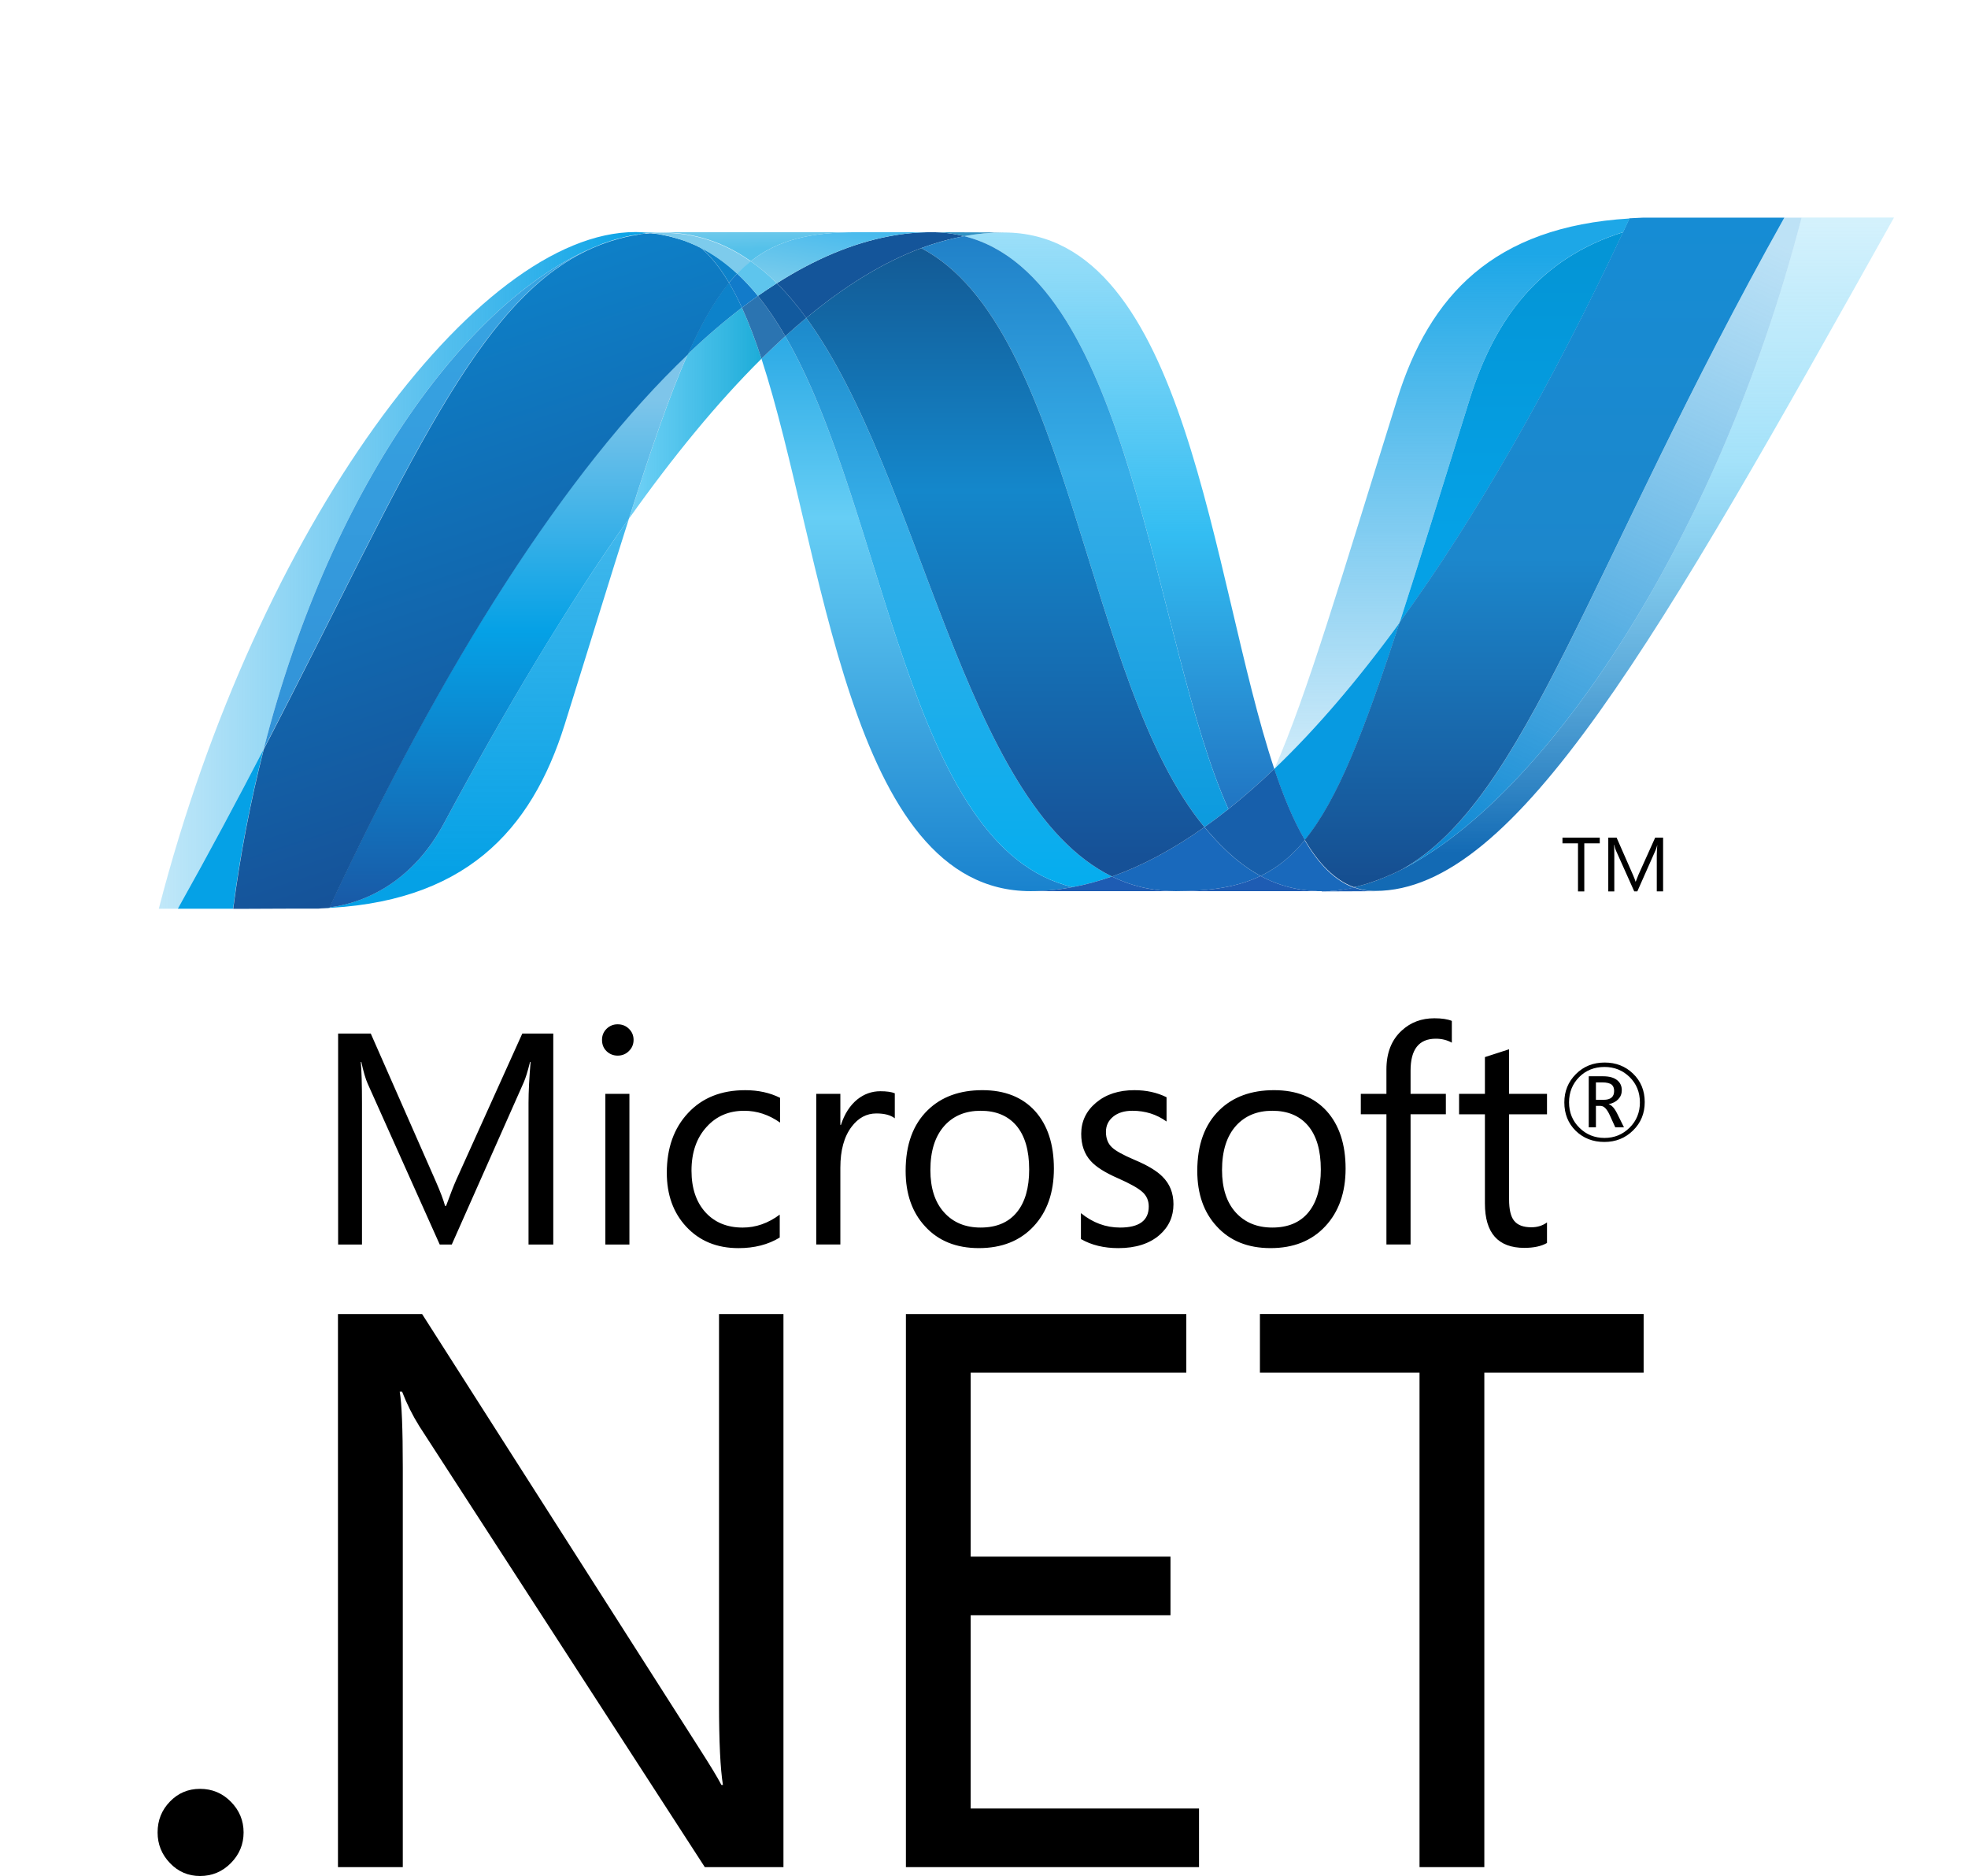
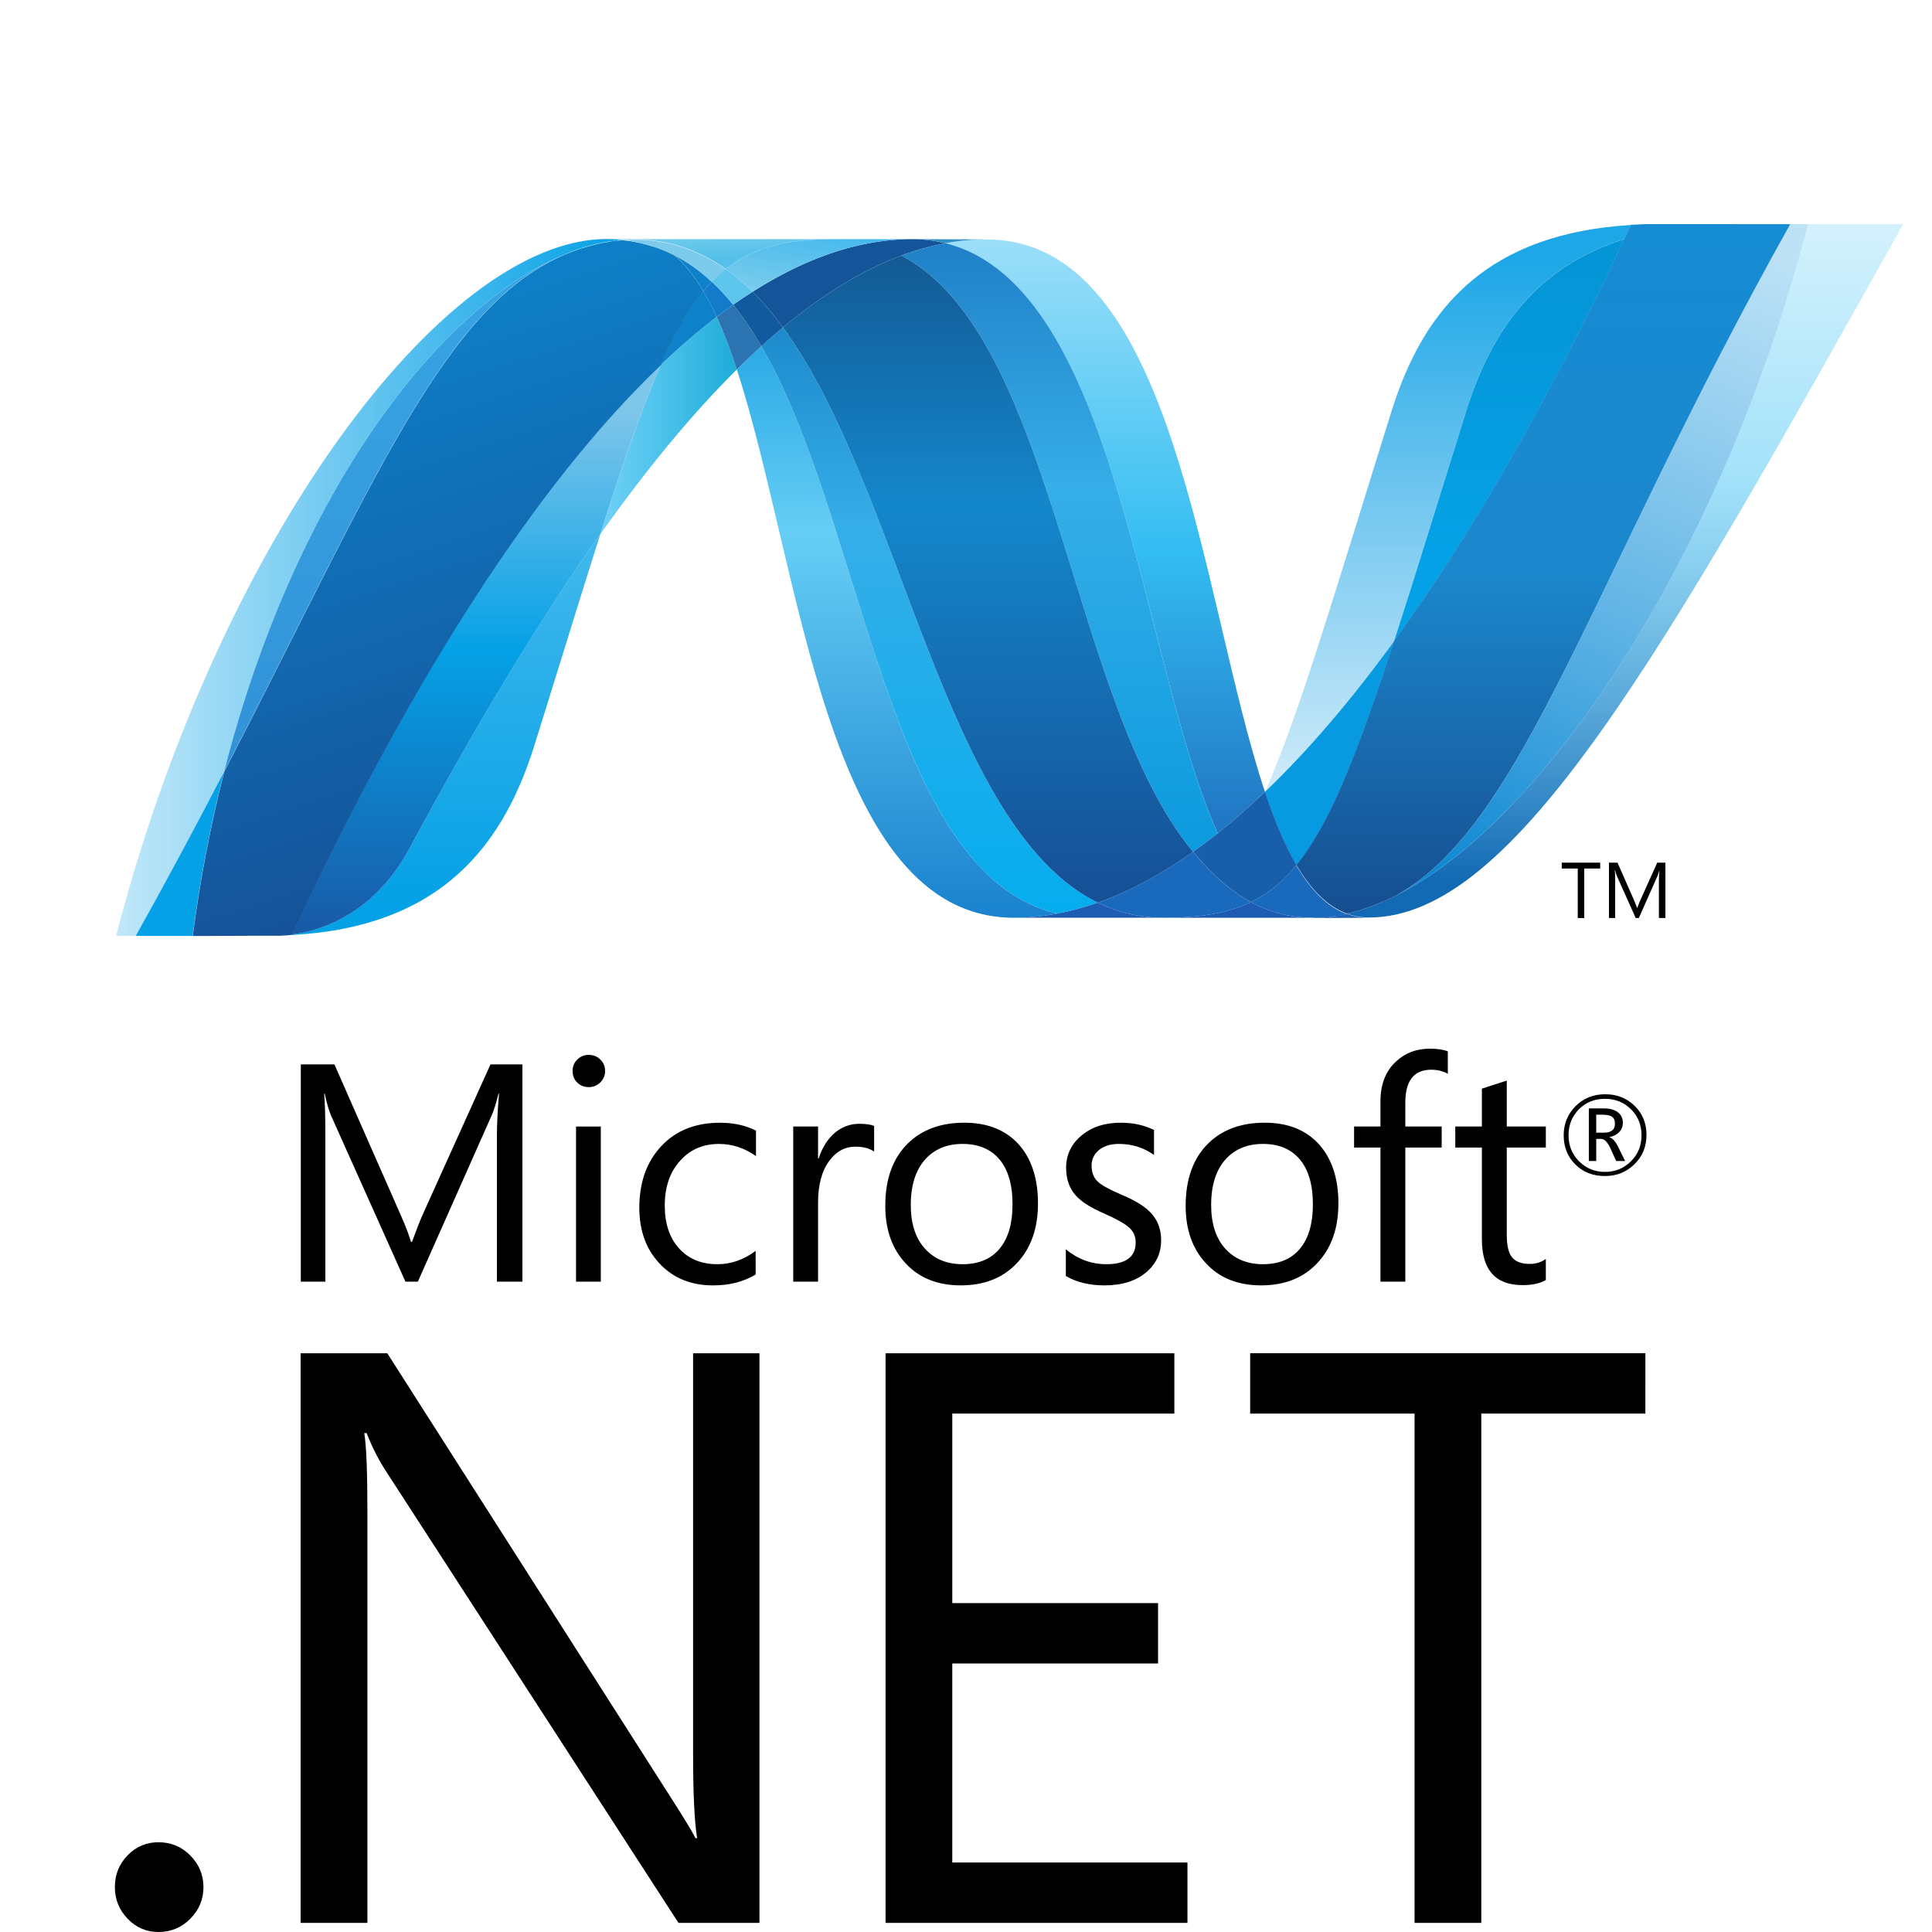
- <svg xmlns="http://www.w3.org/2000/svg" height="2383" preserveAspectRatio="xMidYMid" width="2500" viewBox="-10.631 -31.883 265.108 274.92">
+ <svg xmlns="http://www.w3.org/2000/svg" height="50" preserveAspectRatio="xMidYMid" width="50" viewBox="-10.631 -31.883 265.108 274.92">
  <linearGradient id="a" x1="49.997%" x2="49.997%" y1="-19.516%" y2="129.625%">
    <stop offset="0" stop-color="#0994dc" />
    <stop offset=".35" stop-color="#66cef5" />
    <stop offset=".846" stop-color="#127bca" />
    <stop offset="1" stop-color="#127bca" />
  </linearGradient>
  <linearGradient id="b" x1="50.001%" x2="50.001%" y1="-19.516%" y2="129.624%">
    <stop offset="0" stop-color="#0e76bc" />
    <stop offset=".36" stop-color="#36aee8" />
    <stop offset=".846" stop-color="#00adef" />
    <stop offset="1" stop-color="#00adef" />
  </linearGradient>
  <linearGradient id="c" x1="49.999%" x2="49.999%" y1="110.922%" y2="-6.214%">
    <stop offset="0" stop-color="#1c63b7" />
    <stop offset=".5" stop-color="#33bdf2" />
    <stop offset="1" stop-color="#33bdf2" stop-opacity=".42" />
  </linearGradient>
  <linearGradient id="d" x1="50.001%" x2="50.001%" y1="-19.515%" y2="129.627%">
    <stop offset="0" stop-color="#166ab8" />
    <stop offset=".4" stop-color="#36aee8" />
    <stop offset=".846" stop-color="#0798dd" />
    <stop offset="1" stop-color="#0798dd" />
  </linearGradient>
  <linearGradient id="e" x1="49.999%" x2="49.999%" y1="-19.521%" y2="129.627%">
    <stop offset="0" stop-color="#124379" />
    <stop offset=".39" stop-color="#1487cb" />
    <stop offset=".78" stop-color="#165197" />
    <stop offset="1" stop-color="#165197" />
  </linearGradient>
  <linearGradient id="f" x1="0%" y1="50.001%" y2="50.001%">
    <stop offset="0" stop-color="#33bdf2" stop-opacity=".698" />
    <stop offset="1" stop-color="#1dacd8" />
  </linearGradient>
  <linearGradient id="g" x1="50.01%" x2="50.01%" y1="94.686%" y2="-3.025%">
    <stop offset="0" stop-color="#136ab4" />
    <stop offset=".6" stop-color="#59caf5" stop-opacity=".549" />
    <stop offset="1" stop-color="#59caf5" stop-opacity=".235" />
  </linearGradient>
  <linearGradient id="h" x1="-.001%" x2="99.999%" y1="50%" y2="50%">
    <stop offset="0" stop-color="#05a1e6" stop-opacity=".247" />
    <stop offset="1" stop-color="#05a1e6" />
  </linearGradient>
  <linearGradient id="i" x1="49.998%" x2="49.998%" y1="124.314%" y2="-9.421%">
    <stop offset="0" stop-color="#318ed5" />
    <stop offset="1" stop-color="#38a7e4" />
  </linearGradient>
  <linearGradient id="j" x1="49.999%" x2="49.999%" y1="91.2%" y2="-76.785%">
    <stop offset="0" stop-color="#05a1e6" />
    <stop offset="1" stop-color="#05a1e6" stop-opacity=".549" />
  </linearGradient>
  <linearGradient id="k" x1="50%" x2="50%" y1="100.01%" y2=".01%">
    <stop offset="0" stop-color="#1959a6" />
    <stop offset=".5" stop-color="#05a1e6" />
    <stop offset=".918" stop-color="#7ec5ea" />
    <stop offset="1" stop-color="#7ec5ea" />
  </linearGradient>
  <linearGradient id="l" x1="59.804%" x2="38.471%" y1="94.568%" y2="5.755%">
    <stop offset="0" stop-color="#165096" />
    <stop offset="1" stop-color="#0d82ca" />
  </linearGradient>
  <linearGradient id="m" x1="49.995%" x2="49.995%" y1="76.998%" y2="-3.299%">
    <stop offset="0" stop-color="#05a1e6" />
    <stop offset=".874" stop-color="#0495d6" />
    <stop offset="1" stop-color="#0495d6" />
  </linearGradient>
  <linearGradient id="n" x1="65.263%" x2="34.263%" y1="-4.161%" y2="105.844%">
    <stop offset="0" stop-color="#38a7e4" stop-opacity=".329" />
    <stop offset=".962" stop-color="#0e88d3" />
    <stop offset="1" stop-color="#0e88d3" />
  </linearGradient>
  <linearGradient id="o" x1="50.017%" x2="50.017%" y1="-.296%" y2="101.882%">
    <stop offset="0" stop-color="#168cd4" />
    <stop offset=".5" stop-color="#1c87cc" />
    <stop offset="1" stop-color="#154b8d" />
  </linearGradient>
  <linearGradient id="p" x1="16.674%" x2="87.813%" y1="205.565%" y2="-19.836%">
    <stop offset="0" stop-color="#97d6ee" />
    <stop offset=".703" stop-color="#55c1ea" />
    <stop offset="1" stop-color="#55c1ea" />
  </linearGradient>
  <linearGradient id="q" x1="6.89%" x2="75.783%" y1="6.3%" y2="116.771%">
    <stop offset="0" stop-color="#7accec" />
    <stop offset="1" stop-color="#3fb7ed" />
  </linearGradient>
  <linearGradient id="r" x1="49.997%" x2="49.997%" y1="6.363%" y2="127.961%">
    <stop offset="0" stop-color="#1da7e7" />
    <stop offset="1" stop-color="#37abe7" stop-opacity="0" />
  </linearGradient>
  <path d="M214.27 128.006c0-.43-.119-.737-.36-.937-.269-.216-.733-.331-1.379-.331h-.928v2.552h1.12c1.035 0 1.546-.43 1.546-1.284zm1.447 5.32h-1.276l-.814-1.795c-.413-.9-.855-1.35-1.337-1.35h-.687v3.145h-1.052v-7.484h2.107c.936 0 1.64.203 2.122.626.41.364.614.83.614 1.41 0 .516-.167.95-.503 1.31-.327.363-.798.609-1.399.736v.032c.417.098.834.556 1.24 1.382l.985 1.992zm2.33-3.668c0-1.473-.502-2.716-1.504-3.702-1.006-.985-2.233-1.48-3.68-1.48-1.494 0-2.737.495-3.722 1.489-.986.998-1.477 2.233-1.477 3.693 0 1.493.512 2.74 1.526 3.734 1.002.993 2.229 1.484 3.672 1.484 1.436 0 2.662-.495 3.673-1.501 1.01-.99 1.513-2.233 1.513-3.717zm.708-.033c0 1.653-.568 3.04-1.709 4.155-1.141 1.125-2.54 1.685-4.212 1.685-1.685 0-3.084-.552-4.196-1.636-1.113-1.1-1.665-2.482-1.665-4.159 0-1.64.565-3.018 1.693-4.15 1.129-1.13 2.536-1.693 4.217-1.693 1.648 0 3.03.54 4.15 1.615 1.15 1.104 1.722 2.494 1.722 4.183zM58.8 150.495h-3.628v-20.76c0-1.64.108-3.635.3-5.99h-.08c-.34 1.377-.651 2.375-.925 2.993l-10.543 23.757h-1.767L31.593 126.91c-.297-.659-.609-1.718-.924-3.166h-.078c.11 1.24.173 3.248.173 6.032v20.719h-3.497V119.58h4.785l9.484 21.556c.716 1.624 1.178 2.86 1.403 3.702h.15c.618-1.69 1.108-2.957 1.48-3.792l9.689-21.466h4.54v30.914zM69.957 150.494h-3.525v-22.076h3.525zm.61-29.99c0 .65-.23 1.194-.683 1.64-.446.446-.998.67-1.644.67-.63 0-1.178-.215-1.628-.645-.45-.434-.67-.986-.67-1.665 0-.638.222-1.182.67-1.623a2.24 2.24 0 0 1 1.628-.655c.646 0 1.198.213 1.644.655.454.441.683.985.683 1.623zM91.988 149.472c-1.693 1.039-3.714 1.554-6.049 1.554-3.165 0-5.713-1.05-7.66-3.149-1.89-2.036-2.842-4.666-2.842-7.889 0-3.615 1.035-6.543 3.12-8.768 2.074-2.229 4.863-3.341 8.372-3.341 1.918 0 3.62.376 5.108 1.12v3.628c-1.648-1.157-3.39-1.73-5.26-1.73-2.249 0-4.077.785-5.496 2.352-1.476 1.603-2.225 3.746-2.225 6.42 0 2.569.683 4.601 2.041 6.102 1.362 1.493 3.174 2.241 5.46 2.241 1.93 0 3.738-.634 5.43-1.897zM108.85 132c-.622-.479-1.518-.712-2.7-.712-1.435 0-2.642.642-3.619 1.938-1.108 1.448-1.66 3.452-1.66 6.012v11.255h-3.534v-22.076h3.534v4.552h.085c.52-1.612 1.321-2.851 2.392-3.73 1.002-.802 2.135-1.207 3.382-1.207.941 0 1.64.102 2.119.301v3.665zM128.543 139.496c0-2.826-.638-4.985-1.914-6.466-1.239-1.423-2.97-2.135-5.198-2.135-2.196 0-3.959.72-5.276 2.16-1.394 1.537-2.09 3.709-2.09 6.527 0 2.642.663 4.715 2 6.195 1.33 1.489 3.12 2.233 5.366 2.233 2.323 0 4.102-.756 5.32-2.261 1.195-1.472 1.792-3.554 1.792-6.253m3.623-.125c0 3.518-.993 6.344-2.973 8.462-1.987 2.127-4.662 3.19-8.024 3.19-3.312 0-5.95-1.063-7.884-3.19-1.894-2.049-2.847-4.756-2.847-8.122 0-3.84 1.076-6.801 3.235-8.903 1.996-1.95 4.666-2.932 8.012-2.932 3.292 0 5.864 1.026 7.717 3.059 1.836 2.044 2.764 4.858 2.764 8.436M149.69 144.588c0 1.807-.675 3.304-2.029 4.498-1.476 1.292-3.504 1.939-6.056 1.939-2.09 0-3.922-.438-5.476-1.33v-3.799c1.73 1.407 3.64 2.115 5.738 2.115 2.797 0 4.2-1.03 4.2-3.084 0-.863-.308-1.579-.929-2.13-.621-.565-1.828-1.24-3.623-2.03-1.849-.809-3.166-1.639-3.942-2.502-.933-1.023-1.403-2.351-1.403-3.987 0-1.833.732-3.358 2.18-4.573 1.451-1.218 3.316-1.828 5.606-1.828 1.755 0 3.325.344 4.72 1.035v3.558c-1.456-1.051-3.12-1.575-5.01-1.575-1.17 0-2.11.292-2.81.86-.707.58-1.063 1.32-1.063 2.224 0 .978.298 1.738.888 2.282.523.503 1.635 1.117 3.312 1.832 1.885.79 3.247 1.608 4.077 2.446 1.076 1.06 1.62 2.409 1.62 4.049M171.285 139.496c0-2.826-.638-4.985-1.918-6.466-1.235-1.423-2.97-2.135-5.194-2.135-2.196 0-3.959.72-5.284 2.16-1.39 1.537-2.082 3.709-2.082 6.527 0 2.642.663 4.715 1.988 6.195 1.345 1.489 3.137 2.233 5.378 2.233 2.327 0 4.102-.756 5.32-2.261 1.194-1.472 1.792-3.554 1.792-6.253m3.631-.125c0 3.518-1.002 6.344-2.985 8.462-1.98 2.127-4.654 3.19-8.016 3.19-3.317 0-5.955-1.063-7.889-3.19-1.893-2.049-2.846-4.756-2.846-8.122 0-3.84 1.083-6.801 3.23-8.903 1.996-1.95 4.671-2.932 8.02-2.932 3.293 0 5.86 1.026 7.71 3.059 1.84 2.044 2.776 4.858 2.776 8.436M190.486 120.917c-.695-.385-1.467-.581-2.347-.581-2.474 0-3.701 1.558-3.701 4.679v3.402h5.173v2.994h-5.173v19.082H180.9V131.41h-3.754v-2.994h3.754v-3.578c0-2.43.745-4.336 2.258-5.71 1.296-1.194 2.883-1.787 4.768-1.787 1.093 0 1.943.131 2.56.385zM204.433 150.271c-.834.479-1.947.716-3.321.716-3.852 0-5.778-2.172-5.778-6.515v-13.058h-3.787v-2.998h3.787v-5.386c1.128-.356 2.302-.744 3.541-1.145v6.531h5.558v2.998h-5.558v12.457c0 1.48.242 2.54.748 3.153.512.634 1.346.945 2.524.945.879 0 1.64-.236 2.286-.712z" />
  <g>
    <path d="M13.414 236.653c0 1.73-.617 3.226-1.864 4.49-1.244 1.26-2.753 1.894-4.524 1.894-1.73 0-3.202-.634-4.408-1.894-1.207-1.264-1.808-2.76-1.808-4.49 0-1.78.601-3.28 1.808-4.523 1.206-1.248 2.678-1.865 4.408-1.865 1.771 0 3.28.626 4.524 1.89 1.247 1.263 1.864 2.764 1.864 4.498M92.531 241.737H81.007l-41.833-64.604a29.646 29.646 0 0 1-2.536-5.088h-.344c.298 1.73.45 5.443.45 11.132v58.56h-9.5v-81.053h12.33l40.582 63.586c1.616 2.523 2.72 4.33 3.28 5.419h.226c-.377-2.332-.573-6.307-.573-11.918v-57.087h9.443v81.053zM153.436 241.737h-42.958v-81.053h41.093v8.589h-31.6v26.962h29.282v8.593H119.97v28.316h33.465zM218.595 169.274h-23.347v72.464h-9.497v-72.464H162.36v-8.593h56.236z" />
  </g>
  <g>
    <path d="M88.5 20.689c9.164 28.026 12.636 78.022 39.436 78.022 2.04 0 4.102-.2 6.171-.594-24.362-5.68-27.25-55.132-42.115-80.741a123.34 123.34 0 0 0-3.493 3.313" fill="url(#a)" transform="translate(.81)" />
    <path d="M91.992 17.376c14.866 25.609 17.753 75.061 42.115 80.741 1.914-.351 3.832-.883 5.754-1.554C117.994 85.85 111.95 37.828 95.067 14.71a105.202 105.202 0 0 0-3.075 2.667" fill="url(#b)" transform="translate(.81)" />
    <path d="M114.221 2.145c-2.036 0-4.102.2-6.175.594-5.423 1.022-10.931 3.357-16.485 6.89 1.517 1.497 2.96 3.21 4.318 5.08 5.648-4.687 11.26-8.15 16.85-10.232a37.568 37.568 0 0 1 6.285-1.747 19.364 19.364 0 0 0-4.793-.585" fill="#14559a" />
    <path d="M156.931 86.687a98.185 98.185 0 0 0 6.724-5.893c-9.312-27.896-12.645-78.607-39.633-78.607-1.93 0-3.877.18-5.82.54 24.583 6.114 27.732 59.598 38.73 83.96" fill="url(#c)" transform="translate(.81)" />
    <path d="M119.013 2.728a19.382 19.382 0 0 0-4.793-.584l10.613.039c-1.93 0-3.877.18-5.82.544" fill="#3092c4" />
    <path d="M157.27 92.613c-1.055-1.006-2.057-2.11-3.043-3.288-4.54 3.214-9.062 5.652-13.556 7.238a20.881 20.881 0 0 0 5.054 1.722 21.42 21.42 0 0 0 4.307.426c5.042 0 9.03-.597 12.424-2.225-1.869-1.01-3.583-2.32-5.186-3.873" fill="#1969bc" />
    <path d="M111.917 4.481c22.018 11.516 23.932 63.668 41.501 84.844a74.585 74.585 0 0 0 3.51-2.638c-10.998-24.362-14.143-77.85-38.721-83.96a38.06 38.06 0 0 0-6.29 1.754" fill="url(#d)" transform="translate(.81)" />
    <path d="M95.067 14.71c16.882 23.118 22.927 71.139 44.794 81.853 4.495-1.586 9.018-4.024 13.557-7.238-17.569-21.176-19.483-73.328-41.501-84.844-5.59 2.078-11.202 5.541-16.85 10.228" fill="url(#e)" transform="translate(.81)" />
    <path d="M77.698 20.014c-2.646 5.983-5.349 13.847-8.617 24.112C75.58 34.97 82.058 27.08 88.5 20.69c-.887-2.728-1.84-5.243-2.867-7.485a96.763 96.763 0 0 0-7.934 6.81" fill="url(#f)" transform="translate(.81)" />
    <path d="M88.789 11.479a90.096 90.096 0 0 0-2.344 1.726c1.027 2.241 1.976 4.756 2.863 7.484a135.88 135.88 0 0 1 3.492-3.313c-1.247-2.143-2.572-4.122-4.011-5.897" fill="#2b74b1" />
    <path d="M91.56 9.63a76.239 76.239 0 0 0-2.772 1.848c1.44 1.775 2.765 3.754 4.016 5.901a93.62 93.62 0 0 1 3.076-2.67c-1.358-1.869-2.802-3.583-4.32-5.08" fill="#125a9e" />
    <path d="M240.937.011c-12.453 48.025-38.463 86.598-60.27 96.323h-.04c-.397.18-.79.344-1.178.503-.054.033-.103.037-.144.056-.114.046-.22.082-.335.128-.054.032-.102.043-.151.062-.184.066-.364.121-.544.193-.078.033-.151.053-.225.079a2.734 2.734 0 0 1-.27.088c-.082.032-.168.056-.262.092-.078.032-.16.046-.233.078-.16.046-.306.085-.466.14-.066 0-.127.036-.196.054-.099.032-.21.055-.316.085-.073.032-.134.043-.212.059-.11.032-.233.062-.344.088l-.417.092a8.879 8.879 0 0 0 3.12.548c20.678 0 41.526-37.056 76.023-98.679h-13.545z" fill="url(#g)" transform="translate(.81)" />
    <path d="M64.591 4.094c.013 0 .03-.032.037-.032.017 0 .042 0 .05-.032h.026c.114-.04.22-.085.335-.128.03 0 .045 0 .066-.032.029 0 .057-.033.086-.037.122-.039.245-.085.36-.127h.019c.274-.082.528-.184.793-.279.038 0 .074-.032.119-.032.11-.036.225-.075.34-.101.053-.033.106-.033.155-.05.118-.035.233-.075.343-.101.05 0 .094-.033.131-.036.38-.105.757-.203 1.137-.294.053 0 .098-.033.155-.036.11-.032.213-.05.332-.066.049-.032.106-.032.163-.049.11-.032.217-.036.336-.062h.077c.23-.047.463-.085.692-.128h.139c.11-.032.208-.036.319-.056.06 0 .122-.032.18-.032.102 0 .204-.033.306-.046.054 0 .106 0 .168-.033.241-.032.49-.045.744-.065a22.972 22.972 0 0 0-2.2-.115c-23.286 0-55.37 43.207-69.822 99.161h2.785c4.625-8.248 8.78-16.051 12.58-23.376 10.121-39.633 30.737-66.661 49.05-73.822" fill="url(#h)" transform="translate(.81)" />
    <path d="M78.509 20.014a96.72 96.72 0 0 1 7.934-6.81 37.464 37.464 0 0 0-1.89-3.652c-2.13 2.585-4.077 5.996-6.044 10.462" fill="#0d82ca" />
    <path d="M80.422 4.422c1.521 1.276 2.883 3.03 4.13 5.133.393-.483.79-.929 1.203-1.346-1.73-1.615-3.6-2.94-5.628-3.938.082.045.164.082.249.118 0 0 .032.032.046.032" fill="#0d82ca" />
    <path d="M15.54 77.915C36.774 36.998 46.834 11.102 64.591 4.092c-18.309 7.166-38.929 34.194-49.05 73.823" fill="url(#i)" transform="translate(.81)" />
    <path d="M85.753 8.208c-.413.421-.805.863-1.202 1.346a37.992 37.992 0 0 1 1.894 3.651 90.096 90.096 0 0 1 2.343-1.725 31.882 31.882 0 0 0-3.035-3.272" fill="#127bca" />
    <path d="M25.18 101.107c-.131.033-.262.033-.385.046h-.073c-.111 0-.226.033-.328.033h-.053c-.266.032-.528.032-.781.052h-.082c21.491-.601 31.314-11.361 36.19-26.967 3.705-11.831 6.747-21.798 9.414-30.161-9.002 12.67-18.044 27.773-27.135 44.692-4.384 8.154-11.05 11.56-16.768 12.29" fill="url(#j)" transform="translate(.81)" />
    <path d="M25.18 101.099c5.717-.728 12.383-4.13 16.767-12.29 9.091-16.914 18.138-32.021 27.13-44.691 3.272-10.27 5.972-18.13 8.622-24.113-17.925 17.062-35.92 45.432-52.52 81.086" fill="url(#k)" transform="translate(.81)" />
    <path d="M16.35 77.916c-3.8 7.324-7.955 15.127-12.58 23.376h8.101A198.004 198.004 0 0 1 16.35 77.92" fill="#05a1e6" />
    <path d="M71.454 2.326c-.066 0-.115.032-.172.032-.098.033-.2.033-.303.043-.06 0-.118 0-.18.033-.11.032-.212.035-.319.056-.049 0-.098 0-.139.032-.233.039-.462.082-.69.121h-.078c-.119.033-.226.05-.336.066-.057.032-.114.032-.168.045-.11.033-.22.046-.327.066-.057.032-.102.032-.155.035-.38.092-.757.19-1.137.295-.04 0-.082.032-.131.039-.114.032-.225.065-.344.101-.049.033-.106.033-.155.046a9.466 9.466 0 0 0-.34.101c-.044 0-.081.032-.122.032-.262.098-.52.197-.79.278-.114.036-.237.082-.36.125-.049.032-.093.04-.15.062-.115.036-.23.082-.336.124-.04.033-.082.036-.11.053-17.757 7.01-27.818 32.905-49.051 73.822a197.146 197.146 0 0 0-4.478 23.373h1.137c3.202 0 4.106-.033 7.79-.033H23.581c.253-.032.515-.032.78-.053h.05c.11 0 .22-.032.327-.032h.078c.118 0 .253-.032.384-.046 16.6-35.654 34.594-64.024 52.52-81.086 1.97-4.465 3.913-7.876 6.04-10.457-1.244-2.102-2.606-3.86-4.127-5.136s-.041 0-.044-.033c-.087-.035-.168-.078-.254-.12-.086-.047-.16-.083-.25-.128a2.707 2.707 0 0 1-.245-.118c-.106-.033-.192-.079-.286-.121-.078-.033-.147-.066-.225-.098a9.571 9.571 0 0 1-.47-.197c-.07-.032-.135-.05-.2-.075a6.68 6.68 0 0 1-.353-.14c-.057-.033-.122-.04-.188-.063-.167-.056-.331-.115-.486-.167h-.041c-.188-.062-.372-.108-.564-.16-.045-.033-.082-.033-.127-.04-.168-.045-.315-.09-.474-.133-.04 0-.078-.033-.11-.033a16.794 16.794 0 0 0-1.183-.258c-.04 0-.081-.033-.122-.033a6.982 6.982 0 0 0-.511-.082c-.042-.032-.066-.032-.102-.032a13.62 13.62 0 0 0-.606-.079h-.106c-.164-.032-.315-.035-.466-.052-.258.032-.503.046-.745.069" fill="url(#l)" transform="translate(.81)" />
    <path d="M192.294 26.598c-4.085 13.087-7.394 23.883-10.273 32.766 11.21-15.426 22.252-34.832 32.767-57.226-12.265 3.852-18.809 12.67-22.494 24.46" fill="url(#m)" transform="translate(.81)" />
    <path d="M182.377 95.516c-.572.292-1.145.569-1.71.818 21.807-9.725 47.817-48.298 60.27-96.323h-2.524c-28.61 51.108-37.812 85.322-56.036 95.505" fill="url(#n)" transform="translate(.81)" />
    <path d="M168.948 91.223c4.744-5.791 8.609-15.635 13.885-31.859-6.086 8.36-12.212 15.545-18.343 21.406 0 .032 0 .032-.032.052 1.338 4.008 2.806 7.545 4.478 10.4" fill="#079ae1" />
    <path d="M168.948 91.223c-1.615 1.97-3.325 3.472-5.226 4.584-.418.242-.839.47-1.268.68a18.375 18.375 0 0 0 6.653 2.097c.36.036.716.069 1.088.095h.066c.167 0 .344 0 .524.032H172.559c.065 0 .133 0 .199-.032.127 0 .262 0 .392-.033h.194c.134 0 .281-.032.425-.046h.033c.042 0 .088-.032.13-.032.15-.033.308-.046.455-.069h.134c.166-.032.339-.053.51-.085h.083c.343-.066.678-.13 1.018-.216-2.814-1.03-5.17-3.46-7.198-6.92" fill="#1969bc" />
    <path d="M128.746 98.711c2.041 0 4.102-.2 6.172-.597 1.914-.347 3.832-.88 5.754-1.55a20.92 20.92 0 0 0 5.05 1.722 21.46 21.46 0 0 0 4.311.425z" fill="#1e5cb3" />
    <path d="M150.033 98.711c5.039 0 9.03-.597 12.42-2.225a18.38 18.38 0 0 0 6.654 2.099c.36.035.716.068 1.088.094h.066c.167 0 .344 0 .524.033h.611-21.377z" fill="#1e5cb3" />
    <path d="M171.408 98.711h1.166c.07 0 .134 0 .2-.032.127 0 .262 0 .397-.033h.193c.134 0 .281-.032.421-.045h.036c.043 0 .085-.032.128-.032.15-.033.307-.046.454-.07.049 0 .088 0 .14-.032.167-.032.34-.049.512-.081h.082c.343-.066.678-.131 1.018-.216a8.883 8.883 0 0 0 3.12.548l-7.86.032z" fill="#1d60b5" />
    <path d="M164.471 80.823v-.033a98.108 98.108 0 0 1-6.723 5.893 77.224 77.224 0 0 1-3.513 2.638c.985 1.178 1.988 2.282 3.043 3.289 1.603 1.553 3.316 2.862 5.185 3.872.426-.21.851-.438 1.264-.679 1.906-1.112 3.615-2.613 5.23-4.584-1.672-2.855-3.14-6.392-4.478-10.4" fill="#175fab" />
    <path d="M230.422.011h-12.701c-.686.033-1.353.056-2.011.098-.311.667-.63 1.334-.937 2.005-10.514 22.394-21.556 41.8-32.766 57.226-5.272 16.223-9.14 26.067-13.884 31.858 2.028 3.46 4.388 5.893 7.193 6.924.082-.033.148-.033.221-.05h.046c.049 0 .102-.032.155-.032.114-.033.237-.053.352-.088.073-.033.134-.036.208-.06.107-.032.217-.055.315-.081.066-.033.131-.043.196-.056.164-.053.311-.092.467-.141.073-.032.151-.06.233-.079.09-.032.18-.055.262-.094.094-.033.188-.05.27-.085.073-.033.15-.053.22-.082.184-.066.364-.121.548-.193.05 0 .099-.046.152-.056.11-.046.225-.082.335-.131.04-.033.09-.036.143-.053.385-.16.781-.324 1.178-.503h.041a33.419 33.419 0 0 0 1.706-.818c18.227-10.183 27.43-44.397 56.04-95.505h-7.991z" fill="url(#o)" transform="translate(.81)" />
    <path d="M73.01 2.257c.045 0 .085 0 .13.032.11 0 .22 0 .331.036h.11c.201.032.402.05.606.079.037 0 .07 0 .102.032.168.032.34.06.511.085.038 0 .086.033.127.033.393.078.794.16 1.178.261.037 0 .074.033.106.033.164.039.311.088.475.134.05 0 .086.032.13.04.193.049.373.098.561.16.008 0 .02 0 .041.032.16.049.323.111.491.167.066.032.127.046.188.062.115.05.242.098.352.144.066 0 .13.046.2.07.151.068.31.13.466.195.082.033.151.07.23.099.09.046.183.088.281.12.082.04.172.082.25.118.086.047.167.082.25.128 2.028.998 3.897 2.327 5.627 3.939a18.272 18.272 0 0 1 1.995-1.812C83.965 3.76 79.68 2.23 74.735 2.23c-.572 0-1.145.033-1.726.076" fill="#7dcbec" />
    <path d="M85.753 8.208a31.884 31.884 0 0 1 3.035 3.272A70.897 70.897 0 0 1 91.56 9.63a29.254 29.254 0 0 0-3.816-3.235 17.858 17.858 0 0 0-1.992 1.812" fill="#5ec5ed" />
    <path d="M72.198 6.285c.58.049 1.153.07 1.726.07 4.944 0 9.23-1.53 13.013-4.21 3.992 3.15 8.817 4.25 15.52 4.25h-32.46c.75 0 1.481-.045 2.201-.11" fill="url(#p)" transform="matrix(1 0 0 -1 .81 8.541)" />
    <path d="M102.457 9.63c-6.703 0-11.528-1.1-15.52-4.25a29.485 29.485 0 0 0 3.812-3.234c5.557 3.533 11.062 5.873 16.49 6.895a33.46 33.46 0 0 0 6.17.589z" fill="url(#q)" transform="matrix(1 0 0 -1 .81 11.776)" />
    <path d="M182.021 59.372c2.883-8.89 6.184-19.683 10.277-32.774 3.69-11.795 10.22-20.612 22.485-24.46.324-.659.63-1.338.945-2.004-19.994 1.198-29.339 11.369-34.042 26.431-8.224 26.296-13.206 43.342-18.003 54.204 6.127-5.856 12.253-13.046 18.338-21.397" fill="url(#r)" transform="translate(.81)" />
    <path d="M212.165 91.706h-2.266v7.043h-.924v-7.043H206.7v-.838h5.464zM221.442 98.747h-.92v-5.292c0-.417.032-.928.075-1.53-.095.36-.173.61-.245.77l-2.683 6.052h-.45l-2.69-6.007c-.08-.167-.158-.438-.243-.814h-.032c.032.317.043.83.043 1.542v5.28h-.884v-7.881h1.22l2.416 5.5c.183.413.298.732.356.945h.036c.16-.434.29-.757.38-.97l2.466-5.475h1.161v7.88z" />
  </g>
</svg>
